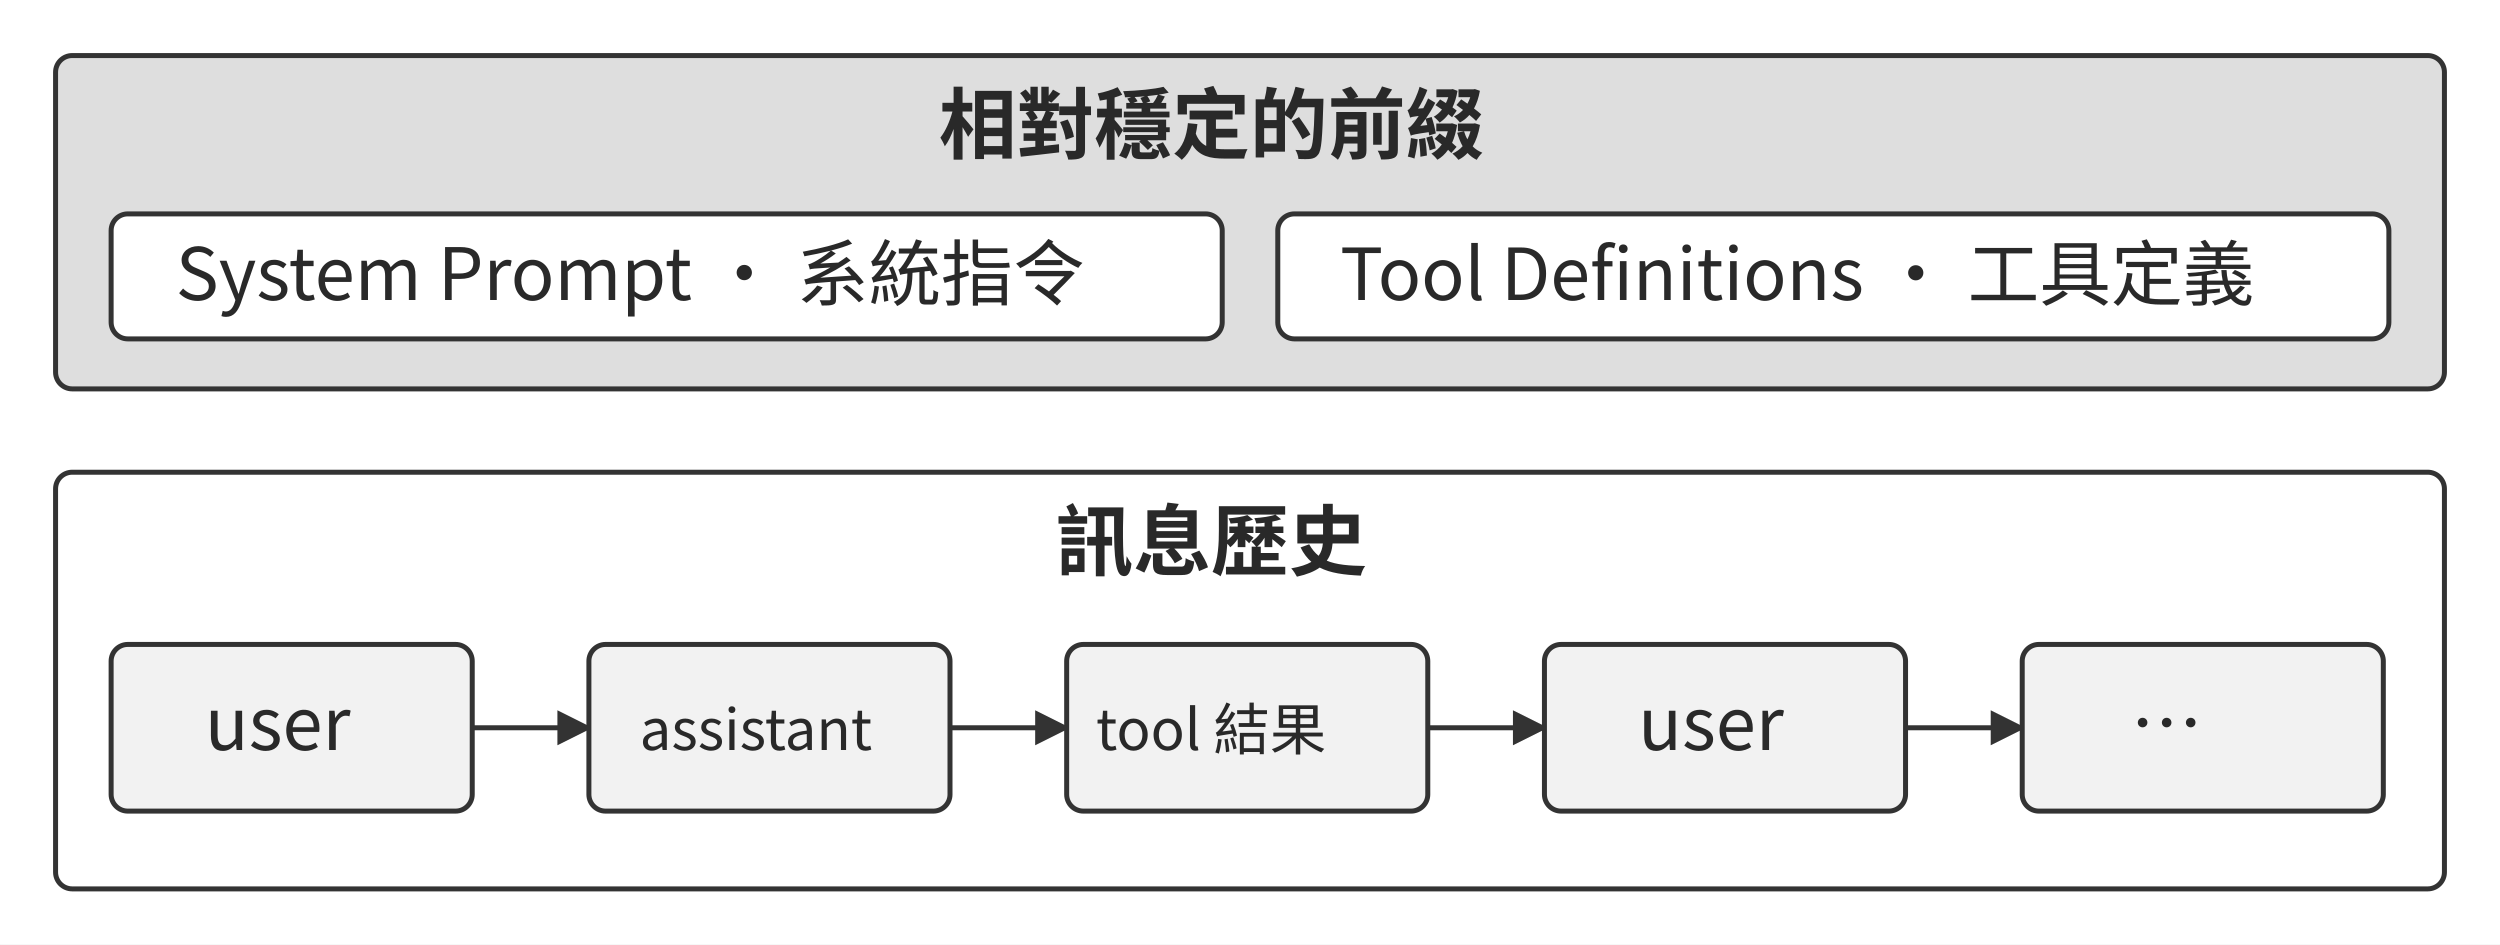
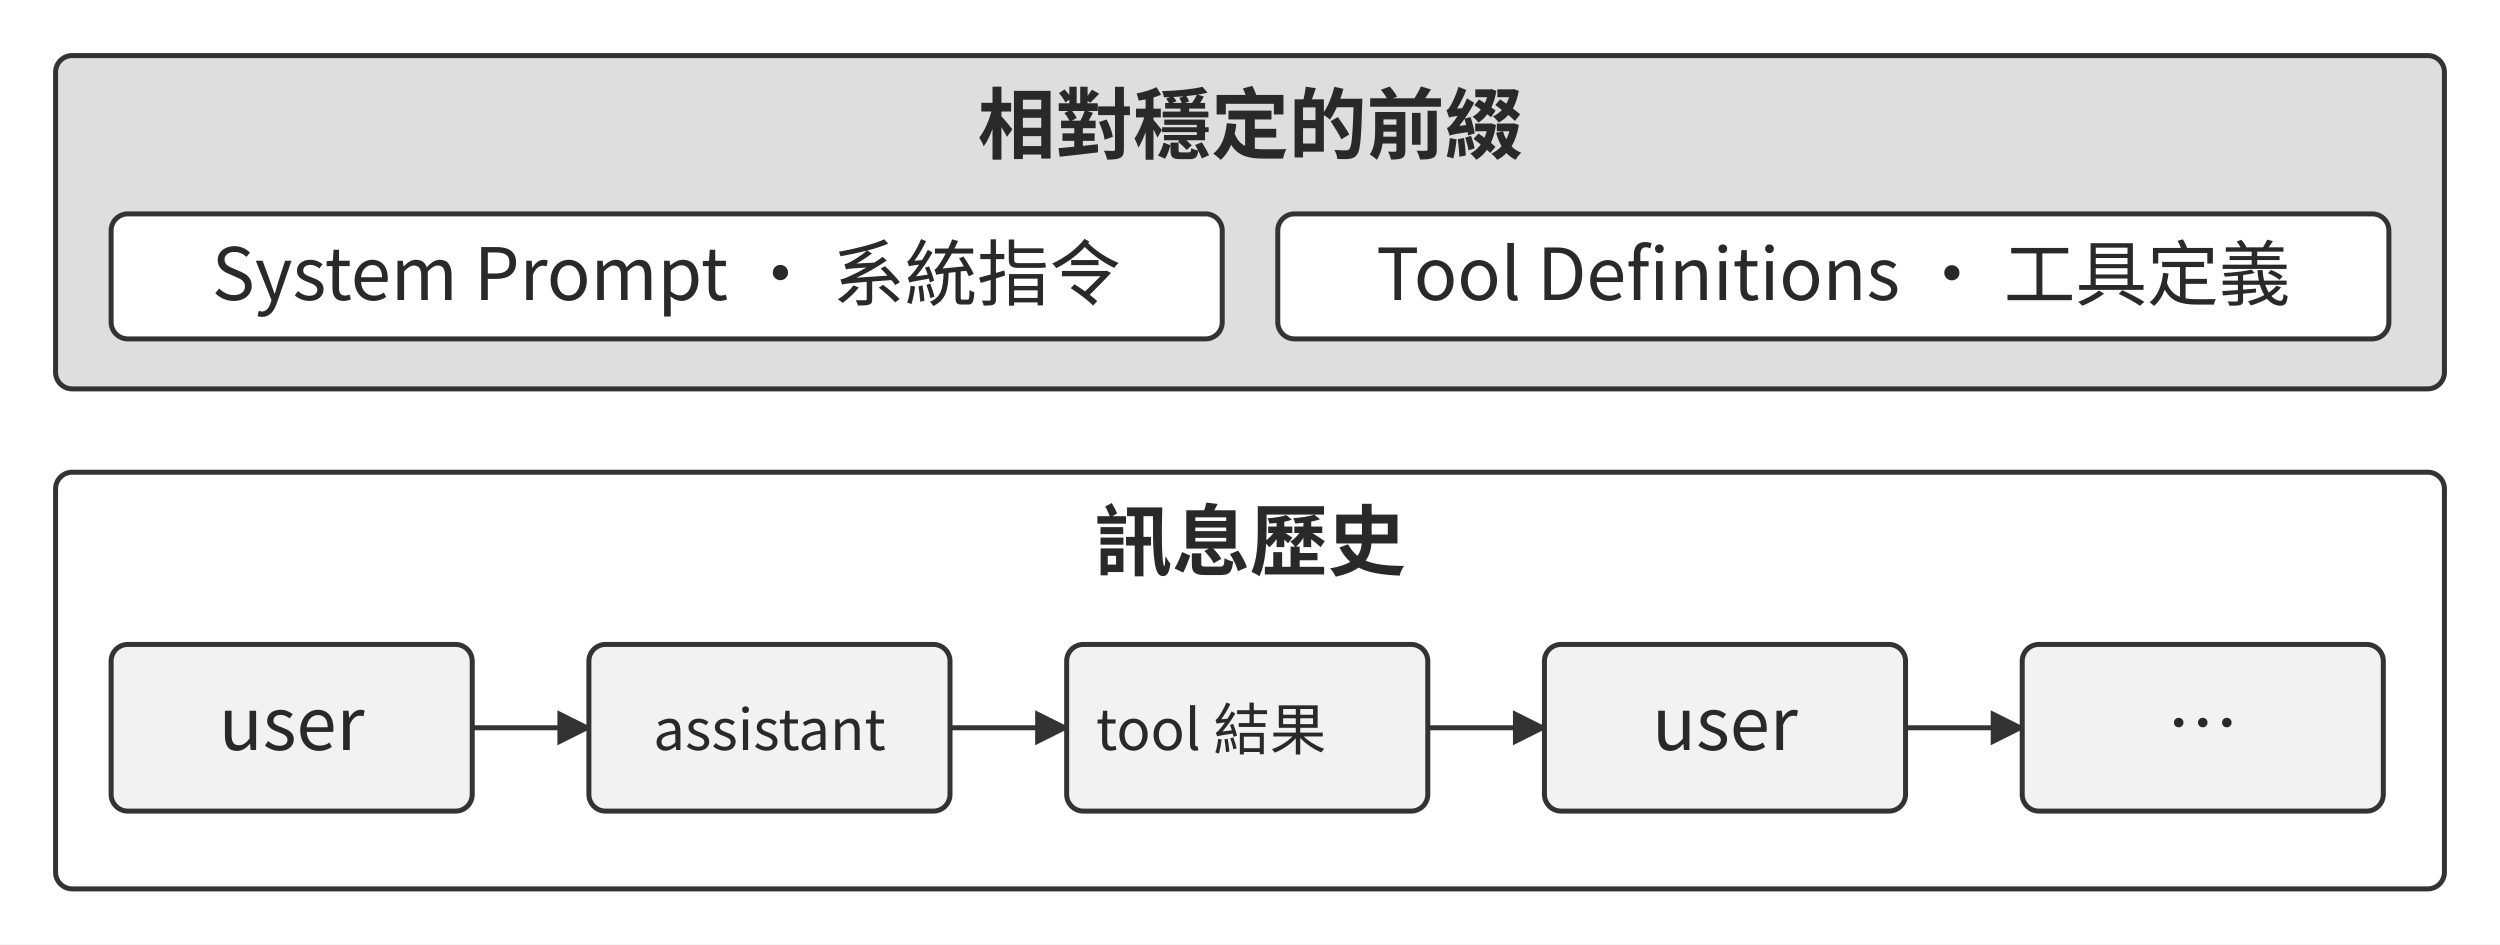
<svg xmlns="http://www.w3.org/2000/svg" width="106.000mm" height="40.044mm" viewBox="0 0 900 340" role="img" aria-labelledby="title desc">
  <defs>
    <marker id="arrow" viewBox="0 0 10 10" refX="9" refY="5" markerWidth="7" markerHeight="7" orient="auto-start-reverse">
      <path d="M0 0 L10 5 L0 10 Z" fill="#333333" />
    </marker>
  </defs>
  <rect width="900" height="340" fill="#ffffff" y="0" />
  <rect x="20" y="20" width="860" height="120" rx="6" fill="#dedede" stroke="#333333" stroke-width="1.8" />
-   <text x="436" y="55" text-anchor="middle" font-family="&quot;Noto Sans CJK TC&quot;, &quot;Source Han Sans TC&quot;, &quot;PingFang TC&quot;, &quot;Microsoft JhengHei&quot;, sans-serif" font-size="28.0" font-weight="700" fill="#292929">相對穩定的前綴</text>
+   <text x="450" y="55" text-anchor="middle" font-family="&quot;Noto Sans CJK TC&quot;, &quot;Source Han Sans TC&quot;, &quot;PingFang TC&quot;, &quot;Microsoft JhengHei&quot;, sans-serif" font-size="28.0" font-weight="700" fill="#292929">相對穩定的前綴</text>
  <rect x="40" y="77" width="400" height="45" rx="6" fill="#ffffff" stroke="#333333" stroke-width="1.8" />
  <rect x="460" y="77" width="400" height="45" rx="6" fill="#ffffff" stroke="#333333" stroke-width="1.8" />
-   <text x="227" y="108" text-anchor="middle" font-family="&quot;Noto Sans CJK TC&quot;, &quot;Source Han Sans TC&quot;, &quot;PingFang TC&quot;, &quot;Microsoft JhengHei&quot;, sans-serif" font-size="26.0" font-weight="400" fill="#292929">System Prompt · 系統指令</text>
-   <text x="647" y="108" text-anchor="middle" font-family="&quot;Noto Sans CJK TC&quot;, &quot;Source Han Sans TC&quot;, &quot;PingFang TC&quot;, &quot;Microsoft JhengHei&quot;, sans-serif" font-size="25.8" font-weight="400" fill="#292929">Tool Definitions · 工具定義</text>
+   <text x="240" y="108" text-anchor="middle" font-family="&quot;Noto Sans CJK TC&quot;, &quot;Source Han Sans TC&quot;, &quot;PingFang TC&quot;, &quot;Microsoft JhengHei&quot;, sans-serif" font-size="26.0" font-weight="400" fill="#292929">System Prompt · 系統指令</text>
+   <text x="660" y="108" text-anchor="middle" font-family="&quot;Noto Sans CJK TC&quot;, &quot;Source Han Sans TC&quot;, &quot;PingFang TC&quot;, &quot;Microsoft JhengHei&quot;, sans-serif" font-size="25.8" font-weight="400" fill="#292929">Tool Definitions · 工具定義</text>
  <rect x="20" y="170" width="860" height="150" rx="6" fill="#ffffff" stroke="#333333" stroke-width="1.8" />
-   <text x="436" y="205" text-anchor="middle" font-family="&quot;Noto Sans CJK TC&quot;, &quot;Source Han Sans TC&quot;, &quot;PingFang TC&quot;, &quot;Microsoft JhengHei&quot;, sans-serif" font-size="28.0" font-weight="700" fill="#292929">訊息歷史</text>
+   <text x="450" y="205" text-anchor="middle" font-family="&quot;Noto Sans CJK TC&quot;, &quot;Source Han Sans TC&quot;, &quot;PingFang TC&quot;, &quot;Microsoft JhengHei&quot;, sans-serif" font-size="28.0" font-weight="700" fill="#292929">訊息歷史</text>
  <rect x="40" y="232" width="130" height="60" rx="6" fill="#f2f2f2" stroke="#333333" stroke-width="1.8" />
-   <text x="99.96" y="270" text-anchor="middle" font-family="&quot;Noto Sans CJK TC&quot;, &quot;Source Han Sans TC&quot;, &quot;PingFang TC&quot;, &quot;Microsoft JhengHei&quot;, sans-serif" font-size="26.0" font-weight="400" fill="#292929">user</text>
+   <text x="105" y="270" text-anchor="middle" font-family="&quot;Noto Sans CJK TC&quot;, &quot;Source Han Sans TC&quot;, &quot;PingFang TC&quot;, &quot;Microsoft JhengHei&quot;, sans-serif" font-size="26.0" font-weight="400" fill="#292929">user</text>
  <path d="M170 262 L212 262" fill="none" stroke="#333333" stroke-width="1.8" marker-end="url(#arrow)" />
  <rect x="212" y="232" width="130" height="60" rx="6" fill="#f2f2f2" stroke="#333333" stroke-width="1.8" />
-   <text x="272.1" y="270" text-anchor="middle" font-family="&quot;Noto Sans CJK TC&quot;, &quot;Source Han Sans TC&quot;, &quot;PingFang TC&quot;, &quot;Microsoft JhengHei&quot;, sans-serif" font-size="20.3" font-weight="400" fill="#292929">assistant</text>
+   <text x="277" y="270" text-anchor="middle" font-family="&quot;Noto Sans CJK TC&quot;, &quot;Source Han Sans TC&quot;, &quot;PingFang TC&quot;, &quot;Microsoft JhengHei&quot;, sans-serif" font-size="20.3" font-weight="400" fill="#292929">assistant</text>
  <path d="M342 262 L384 262" fill="none" stroke="#333333" stroke-width="1.8" marker-end="url(#arrow)" />
  <rect x="384" y="232" width="130" height="60" rx="6" fill="#f2f2f2" stroke="#333333" stroke-width="1.8" />
  <text x="436" y="270" text-anchor="middle" font-family="&quot;Noto Sans CJK TC&quot;, &quot;Source Han Sans TC&quot;, &quot;PingFang TC&quot;, &quot;Microsoft JhengHei&quot;, sans-serif" font-size="20.3" font-weight="400" fill="#292929">tool 結果</text>
  <path d="M514 262 L556 262" fill="none" stroke="#333333" stroke-width="1.8" marker-end="url(#arrow)" />
  <rect x="556" y="232" width="130" height="60" rx="6" fill="#f2f2f2" stroke="#333333" stroke-width="1.8" />
-   <text x="615.96" y="270" text-anchor="middle" font-family="&quot;Noto Sans CJK TC&quot;, &quot;Source Han Sans TC&quot;, &quot;PingFang TC&quot;, &quot;Microsoft JhengHei&quot;, sans-serif" font-size="26.0" font-weight="400" fill="#292929">user</text>
+   <text x="621" y="270" text-anchor="middle" font-family="&quot;Noto Sans CJK TC&quot;, &quot;Source Han Sans TC&quot;, &quot;PingFang TC&quot;, &quot;Microsoft JhengHei&quot;, sans-serif" font-size="26.0" font-weight="400" fill="#292929">user</text>
  <path d="M686 262 L728 262" fill="none" stroke="#333333" stroke-width="1.8" marker-end="url(#arrow)" />
  <rect x="728" y="232" width="130" height="60" rx="6" fill="#f2f2f2" stroke="#333333" stroke-width="1.8" />
-   <text x="780" y="270" text-anchor="middle" font-family="&quot;Noto Sans CJK TC&quot;, &quot;Source Han Sans TC&quot;, &quot;PingFang TC&quot;, &quot;Microsoft JhengHei&quot;, sans-serif" font-size="26.0" font-weight="400" fill="#292929">…</text>
+   <text x="793" y="270" text-anchor="middle" font-family="&quot;Noto Sans CJK TC&quot;, &quot;Source Han Sans TC&quot;, &quot;PingFang TC&quot;, &quot;Microsoft JhengHei&quot;, sans-serif" font-size="26.0" font-weight="400" fill="#292929">…</text>
  <defs />
</svg>
